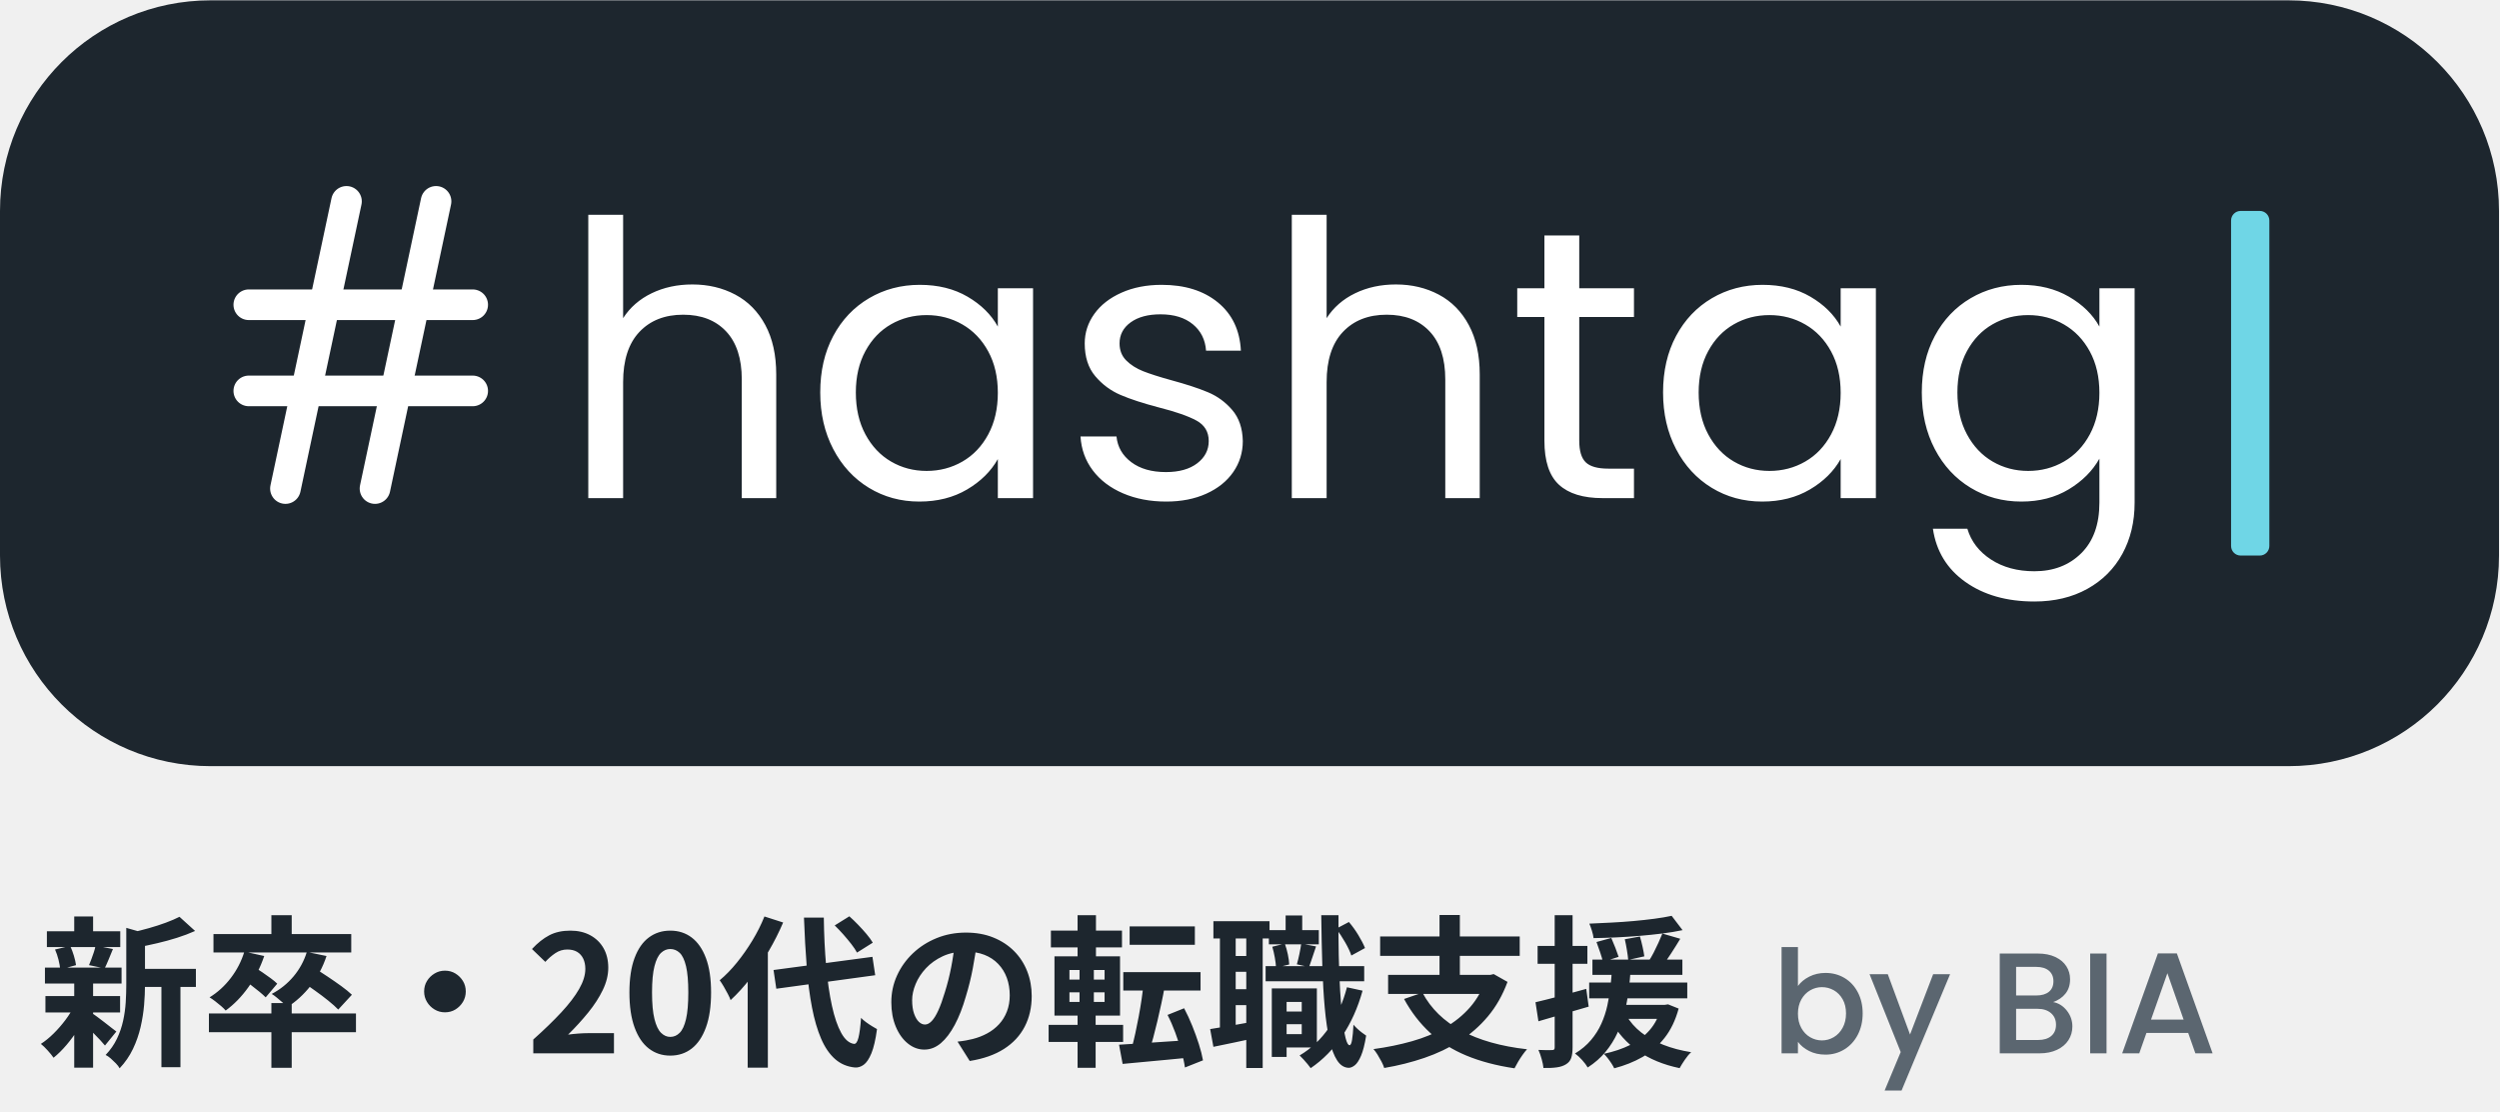
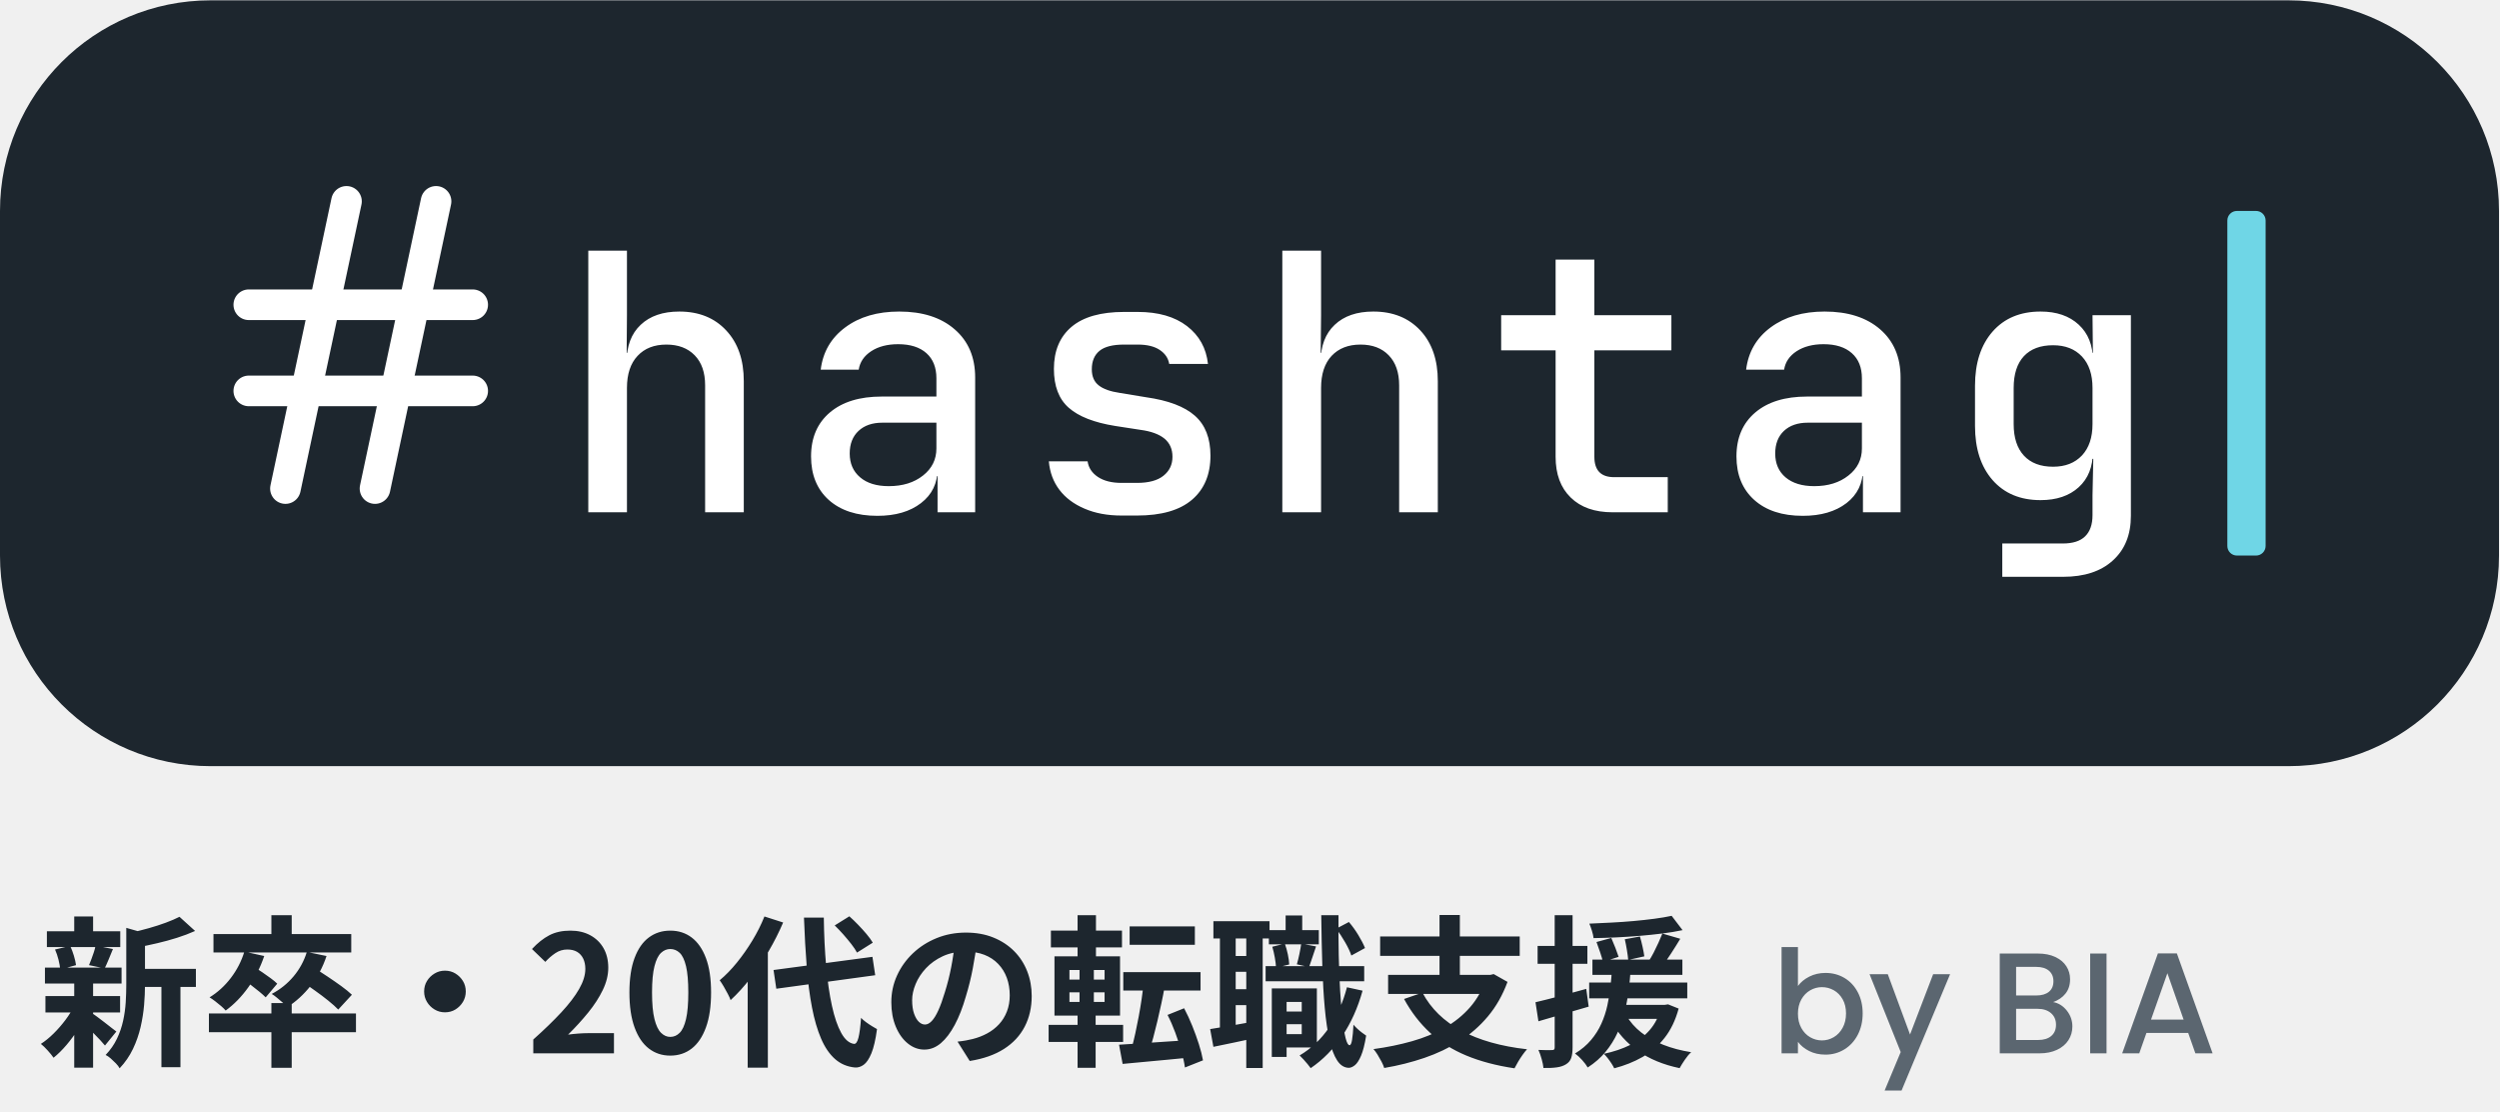
<svg xmlns="http://www.w3.org/2000/svg" viewBox="0 0 261.16 116.00" width="261" height="116" role="img" aria-label="#hashtag 新卒・20代の転職支援 by BIA">
  <style>.caret{animation:caret 1s step-end infinite}@keyframes caret{50%{opacity:0}}@media (prefers-reduced-motion:reduce){.caret{animation:none}}</style>
  <rect x="0" y="0" width="261.16" height="80" rx="22" fill="#1D262E" />
  <g stroke="#FFFFFF" stroke-width="3.2" stroke-linecap="round" fill="none">
    <line x1="36.21" y1="21.00" x2="29.83" y2="51.00" />
    <line x1="45.57" y1="21.00" x2="39.19" y2="51.00" />
    <line x1="26.00" y1="31.80" x2="49.40" y2="31.80" />
    <line x1="26.00" y1="40.80" x2="49.40" y2="40.80" />
  </g>
-   <path fill="#FFFFFF" d="M81.12 39.08V52.0H77.52V39.6Q77.52 36.32 75.88 34.58Q74.24 32.84 71.4 32.84Q68.52 32.84 66.82 34.64Q65.12 36.44 65.12 39.88V52.0H61.48V22.4H65.12V33.2Q66.2 31.52 68.1 30.6Q70.0 29.68 72.36 29.68Q74.84 29.68 76.84 30.74Q78.84 31.8 79.98 33.92Q81.12 36.04 81.12 39.08Z M96.12 29.72Q99.0 29.72 101.12 30.96Q103.24 32.2 104.28 34.08V30.08H107.96V52.0H104.28V47.92Q103.2 49.84 101.06 51.1Q98.92 52.36 96.08 52.36Q93.16 52.36 90.8 50.92Q88.44 49.48 87.08 46.88Q85.72 44.28 85.72 40.96Q85.72 37.6 87.08 35.06Q88.44 32.52 90.82 31.12Q93.2 29.72 96.12 29.72ZM96.84 32.88Q94.8 32.88 93.12 33.84Q91.44 34.8 90.44 36.64Q89.44 38.48 89.44 40.96Q89.44 43.48 90.44 45.34Q91.44 47.2 93.12 48.18Q94.8 49.16 96.84 49.16Q98.88 49.16 100.58 48.18Q102.28 47.2 103.28 45.34Q104.28 43.48 104.28 41.0Q104.28 38.52 103.28 36.68Q102.28 34.84 100.58 33.86Q98.88 32.88 96.84 32.88Z M112.92 45.56H116.68Q116.84 47.2 118.22 48.24Q119.6 49.28 121.84 49.28Q123.92 49.28 125.12 48.36Q126.32 47.44 126.32 46.04Q126.32 44.6 125.04 43.9Q123.76 43.2 121.08 42.52Q118.64 41.88 117.1 41.22Q115.56 40.56 114.46 39.26Q113.36 37.96 113.36 35.84Q113.36 34.16 114.36 32.76Q115.36 31.36 117.2 30.54Q119.04 29.72 121.4 29.72Q125.04 29.72 127.28 31.56Q129.52 33.4 129.68 36.6H126.04Q125.92 34.88 124.66 33.84Q123.4 32.8 121.28 32.8Q119.32 32.8 118.16 33.64Q117 34.48 117 35.84Q117 36.92 117.7 37.62Q118.4 38.32 119.46 38.74Q120.52 39.16 122.4 39.68Q124.76 40.32 126.24 40.94Q127.72 41.56 128.78 42.8Q129.84 44.04 129.88 46.04Q129.88 47.84 128.88 49.28Q127.88 50.72 126.06 51.54Q124.24 52.36 121.88 52.36Q119.36 52.36 117.36 51.5Q115.36 50.64 114.2 49.1Q113.04 47.56 112.92 45.56Z M154.64 39.08V52.0H151.04V39.6Q151.04 36.32 149.4 34.58Q147.76 32.84 144.92 32.84Q142.04 32.84 140.34 34.64Q138.64 36.44 138.64 39.88V52.0H135.0V22.4H138.64V33.2Q139.72 31.52 141.62 30.6Q143.52 29.68 145.88 29.68Q148.36 29.68 150.36 30.74Q152.36 31.8 153.5 33.92Q154.64 36.04 154.64 39.08Z M165.04 33.08V46.0Q165.04 47.6 165.72 48.26Q166.4 48.92 168.08 48.92H170.76V52.0H167.48Q164.44 52.0 162.92 50.6Q161.4 49.2 161.4 46.0V33.08H158.56V30.08H161.4V24.56H165.04V30.08H170.76V33.08Z M184.2 29.72Q187.08 29.72 189.2 30.96Q191.32 32.2 192.36 34.08V30.08H196.04V52.0H192.36V47.92Q191.28 49.84 189.14 51.1Q187 52.36 184.16 52.36Q181.24 52.36 178.88 50.92Q176.52 49.48 175.16 46.88Q173.8 44.28 173.8 40.96Q173.8 37.6 175.16 35.06Q176.52 32.52 178.9 31.12Q181.28 29.72 184.2 29.72ZM184.92 32.88Q182.88 32.88 181.2 33.84Q179.52 34.8 178.52 36.64Q177.52 38.48 177.52 40.96Q177.52 43.48 178.52 45.34Q179.52 47.2 181.2 48.18Q182.88 49.16 184.92 49.16Q186.96 49.16 188.66 48.18Q190.36 47.2 191.36 45.34Q192.36 43.48 192.36 41.0Q192.36 38.52 191.36 36.68Q190.36 34.84 188.66 33.86Q186.96 32.88 184.92 32.88Z M219.4 34.08V30.08H223.08V52.48Q223.08 55.48 221.8 57.82Q220.52 60.16 218.14 61.48Q215.76 62.8 212.6 62.8Q208.28 62.8 205.4 60.76Q202.52 58.72 202 55.2H205.6Q206.2 57.2 208.08 58.42Q209.96 59.64 212.6 59.64Q215.6 59.64 217.5 57.76Q219.4 55.88 219.4 52.48V47.88Q218.32 49.8 216.2 51.08Q214.08 52.36 211.24 52.36Q208.32 52.36 205.94 50.92Q203.56 49.48 202.2 46.88Q200.84 44.28 200.84 40.96Q200.84 37.6 202.2 35.06Q203.56 32.52 205.94 31.12Q208.32 29.72 211.24 29.72Q214.08 29.72 216.22 30.96Q218.36 32.2 219.4 34.08ZM211.96 32.88Q209.92 32.88 208.24 33.84Q206.56 34.8 205.56 36.64Q204.56 38.48 204.56 40.96Q204.56 43.48 205.56 45.34Q206.56 47.2 208.24 48.18Q209.92 49.16 211.96 49.16Q214 49.16 215.7 48.18Q217.4 47.2 218.4 45.34Q219.4 43.48 219.4 41.0Q219.4 38.52 218.4 36.68Q217.4 34.84 215.7 33.86Q214 32.88 211.96 32.88Z" />
-   <rect class="caret" x="233.16" y="22" width="4" height="36" rx="1" fill="#6FD6E6" />
+   <path fill="#FFFFFF" d="M61.48 53.48V26.15H65.52V32.89L65.49 36.82H66.46L65.49 37.75Q65.49 35.28 66.95 33.9Q68.41 32.51 70.99 32.51Q74.06 32.51 75.89 34.48Q77.73 36.44 77.73 39.78V53.48H73.69V40.22Q73.69 38.2 72.6 37.08Q71.51 35.96 69.64 35.96Q67.73 35.96 66.63 37.14Q65.52 38.32 65.52 40.49V53.48ZM91.69 53.85Q88.47 53.85 86.61 52.19Q84.76 50.52 84.76 47.64Q84.76 44.72 86.73 43.05Q88.69 41.39 92.14 41.39H97.86V39.48Q97.86 37.79 96.82 36.86Q95.77 35.92 93.86 35.92Q92.17 35.92 91.05 36.65Q89.93 37.38 89.74 38.58H85.77Q86.11 35.81 88.34 34.16Q90.56 32.51 93.97 32.51Q97.64 32.51 99.77 34.37Q101.91 36.22 101.91 39.4V53.48H97.98V49.7H97.3L97.98 48.95Q97.98 51.19 96.25 52.52Q94.53 53.85 91.69 53.85ZM92.88 50.75Q95.06 50.75 96.46 49.64Q97.86 48.54 97.86 46.81V44.12H92.21Q90.64 44.12 89.72 44.98Q88.8 45.84 88.8 47.34Q88.8 48.91 89.89 49.83Q90.97 50.75 92.88 50.75ZM117.21 53.82Q115 53.82 113.34 53.1Q111.67 52.39 110.72 51.14Q109.76 49.88 109.61 48.16H113.66Q113.81 49.17 114.74 49.79Q115.68 50.41 117.21 50.41H118.82Q120.66 50.41 121.59 49.66Q122.53 48.91 122.53 47.68Q122.53 46.48 121.69 45.78Q120.84 45.09 119.2 44.87L116.54 44.46Q113.24 43.93 111.69 42.56Q110.14 41.2 110.14 38.5Q110.14 35.66 111.99 34.1Q113.84 32.55 117.47 32.55H118.9Q122.12 32.55 124.05 34.03Q125.97 35.51 126.24 37.98H122.19Q122.04 37.08 121.2 36.52Q120.36 35.96 118.9 35.96H117.47Q115.71 35.96 114.91 36.61Q114.1 37.27 114.1 38.54Q114.1 39.66 114.82 40.22Q115.53 40.79 117.03 41.01L119.76 41.46Q123.24 41.95 124.87 43.39Q126.5 44.83 126.5 47.56Q126.5 50.52 124.57 52.17Q122.64 53.82 118.82 53.82ZM134.01 53.48V26.15H138.06V32.89L138.02 36.82H138.99L138.02 37.75Q138.02 35.28 139.48 33.9Q140.94 32.51 143.52 32.51Q146.59 32.51 148.43 34.48Q150.26 36.44 150.26 39.78V53.48H146.22V40.22Q146.22 38.2 145.13 37.08Q144.05 35.96 142.18 35.96Q140.27 35.96 139.16 37.14Q138.06 38.32 138.06 40.49V53.48ZM168.53 53.48Q165.72 53.48 164.15 51.94Q162.57 50.41 162.57 47.68V36.56H156.88V32.89H162.57V27.08H166.62V32.89H174.67V36.56H166.62V47.68Q166.62 49.81 168.68 49.81H174.29V53.48ZM188.4 53.85Q185.18 53.85 183.33 52.19Q181.47 50.52 181.47 47.64Q181.47 44.72 183.44 43.05Q185.4 41.39 188.85 41.39H194.58V39.48Q194.58 37.79 193.53 36.86Q192.48 35.92 190.57 35.92Q188.89 35.92 187.76 36.65Q186.64 37.38 186.45 38.58H182.48Q182.82 35.81 185.05 34.16Q187.28 32.51 190.68 32.51Q194.35 32.51 196.49 34.37Q198.62 36.22 198.62 39.4V53.48H194.69V49.7H194.02L194.69 48.95Q194.69 51.19 192.97 52.52Q191.24 53.85 188.4 53.85ZM189.6 50.75Q191.77 50.75 193.17 49.64Q194.58 48.54 194.58 46.81V44.12H188.92Q187.35 44.12 186.43 44.98Q185.52 45.84 185.52 47.34Q185.52 48.91 186.6 49.83Q187.69 50.75 189.6 50.75ZM209.25 60.22V56.74H215.57Q217.15 56.74 217.91 55.99Q218.68 55.24 218.68 53.78V51.72L218.76 47.9H217.89L218.72 47.15Q218.72 49.51 217.24 50.86Q215.76 52.21 213.25 52.21Q210.07 52.21 208.23 50.11Q206.4 48.01 206.4 44.46V40.26Q206.4 36.71 208.23 34.61Q210.07 32.51 213.25 32.51Q215.76 32.51 217.24 33.88Q218.72 35.25 218.72 37.6L217.89 36.82H218.72L218.68 32.89H222.69V53.85Q222.69 56.81 220.81 58.51Q218.94 60.22 215.61 60.22ZM214.56 48.72Q216.47 48.72 217.58 47.54Q218.68 46.36 218.68 44.27V40.49Q218.68 38.39 217.58 37.21Q216.47 36.03 214.56 36.03Q212.58 36.03 211.51 37.17Q210.44 38.32 210.44 40.49V44.27Q210.44 46.4 211.51 47.56Q212.58 48.72 214.56 48.72Z" />
+   <rect class="caret" x="232.77" y="22" width="4" height="36" rx="1" fill="#6FD6E6" />
  <path fill="#1D262E" d="M14.115 101.177H20.473V103.064H14.115ZM4.901 97.25H12.568V98.899H4.901ZM4.748 104.016H12.551V105.733H4.748ZM4.697 101.041H12.704V102.707H4.697ZM16.869 102.01H18.858V111.445H16.869ZM7.757 95.703H9.729V97.981H7.757ZM7.757 102.605H9.729V111.496H7.757ZM13.197 96.893 15.577 97.573Q15.56 97.794 15.152 97.862V102.86Q15.152 103.812 15.059 104.942Q14.965 106.073 14.693 107.255Q14.421 108.436 13.894 109.541Q13.367 110.646 12.5 111.564Q12.381 111.326 12.117 111.054Q11.854 110.782 11.573 110.535Q11.293 110.289 11.038 110.17Q11.786 109.388 12.22 108.478Q12.653 107.569 12.866 106.6Q13.078 105.631 13.138 104.671Q13.197 103.71 13.197 102.826ZM18.756 95.737 20.388 97.216Q19.521 97.607 18.501 97.93Q17.481 98.253 16.419 98.499Q15.356 98.746 14.37 98.933Q14.285 98.61 14.098 98.151Q13.911 97.692 13.724 97.386Q14.642 97.182 15.577 96.918Q16.512 96.655 17.337 96.349Q18.161 96.043 18.756 95.737ZM9.593 105.801Q9.78 105.903 10.146 106.175Q10.511 106.447 10.919 106.761Q11.327 107.076 11.659 107.339Q11.99 107.603 12.16 107.722L10.97 109.184Q10.766 108.946 10.452 108.597Q10.137 108.249 9.771 107.892Q9.406 107.535 9.066 107.212Q8.726 106.889 8.488 106.685ZM5.751 99.154 7.332 98.78Q7.553 99.239 7.723 99.809Q7.893 100.378 7.944 100.786L6.295 101.245Q6.261 100.82 6.117 100.233Q5.972 99.647 5.751 99.154ZM9.984 98.746 11.803 99.103Q11.565 99.681 11.344 100.216Q11.123 100.752 10.936 101.126L9.304 100.786Q9.423 100.497 9.559 100.14Q9.695 99.783 9.814 99.417Q9.933 99.052 9.984 98.746ZM7.774 105.002 9.202 105.546Q8.794 106.464 8.216 107.391Q7.638 108.317 6.958 109.116Q6.278 109.915 5.598 110.459Q5.377 110.136 4.986 109.703Q4.595 109.269 4.272 109.014Q4.935 108.589 5.598 107.934Q6.261 107.28 6.831 106.523Q7.4 105.767 7.774 105.002Z M28.361 104.747H30.486V111.513H28.361ZM21.833 105.835H37.201V107.79H21.833ZM28.361 95.567H30.486V98.304H28.361ZM22.309 97.539H36.708V99.46H22.309ZM25.539 99.375 27.613 99.834Q27.001 101.636 25.947 103.106Q24.893 104.577 23.584 105.529Q23.414 105.325 23.108 105.061Q22.802 104.798 22.479 104.552Q22.156 104.305 21.901 104.152Q23.176 103.37 24.128 102.12Q25.08 100.871 25.539 99.375ZM32.067 99.409 34.124 99.834Q33.546 101.585 32.458 102.953Q31.37 104.322 30.027 105.172Q29.857 104.968 29.559 104.713Q29.262 104.458 28.948 104.195Q28.633 103.931 28.395 103.795Q29.721 103.098 30.673 101.968Q31.625 100.837 32.067 99.409ZM25.42 102.299 26.576 101.007Q26.967 101.228 27.426 101.542Q27.885 101.857 28.302 102.163Q28.718 102.469 28.973 102.724L27.766 104.152Q27.511 103.897 27.111 103.566Q26.712 103.234 26.261 102.894Q25.811 102.554 25.42 102.299ZM31.557 102.486 32.9 101.126Q33.512 101.5 34.252 101.993Q34.991 102.486 35.671 102.979Q36.351 103.472 36.776 103.88L35.348 105.427Q34.957 105.019 34.303 104.492Q33.648 103.965 32.917 103.447Q32.186 102.928 31.557 102.486Z M46.5 101.364Q47.112 101.364 47.597 101.662Q48.081 101.959 48.379 102.444Q48.676 102.928 48.676 103.54Q48.676 104.135 48.379 104.628Q48.081 105.121 47.597 105.418Q47.112 105.716 46.5 105.716Q45.905 105.716 45.412 105.418Q44.919 105.121 44.621 104.628Q44.324 104.135 44.324 103.54Q44.324 102.928 44.621 102.444Q44.919 101.959 45.412 101.662Q45.905 101.364 46.5 101.364Z M55.731 110.0V108.555Q57.448 107.025 58.663 105.716Q59.879 104.407 60.525 103.276Q61.171 102.146 61.171 101.177Q61.171 100.565 60.95 100.106Q60.729 99.647 60.312 99.4Q59.896 99.154 59.284 99.154Q58.604 99.154 58.035 99.536Q57.465 99.919 56.989 100.446L55.595 99.103Q56.479 98.151 57.406 97.666Q58.332 97.182 59.607 97.182Q60.797 97.182 61.689 97.666Q62.582 98.151 63.075 99.018Q63.568 99.885 63.568 101.058Q63.568 102.197 62.998 103.379Q62.429 104.56 61.477 105.733Q60.525 106.906 59.369 108.045Q59.862 107.977 60.431 107.934Q61.001 107.892 61.443 107.892H64.163V110.0Z M70.045 110.238Q68.77 110.238 67.809 109.499Q66.849 108.759 66.314 107.288Q65.778 105.818 65.778 103.642Q65.778 101.483 66.314 100.047Q66.849 98.61 67.809 97.896Q68.77 97.182 70.045 97.182Q71.337 97.182 72.289 97.904Q73.241 98.627 73.776 100.055Q74.312 101.483 74.312 103.642Q74.312 105.818 73.776 107.288Q73.241 108.759 72.289 109.499Q71.337 110.238 70.045 110.238ZM70.045 108.283Q70.606 108.283 71.031 107.858Q71.456 107.433 71.694 106.421Q71.932 105.41 71.932 103.642Q71.932 101.891 71.694 100.897Q71.456 99.902 71.031 99.502Q70.606 99.103 70.045 99.103Q69.518 99.103 69.084 99.502Q68.651 99.902 68.396 100.897Q68.141 101.891 68.141 103.642Q68.141 105.41 68.396 106.421Q68.651 107.433 69.084 107.858Q69.518 108.283 70.045 108.283Z M80.84 101.296 91.176 99.919 91.465 101.84 81.129 103.251ZM87.232 96.638 88.762 95.686Q89.204 96.077 89.68 96.57Q90.156 97.063 90.564 97.547Q90.972 98.032 91.21 98.44L89.561 99.477Q89.357 99.086 88.966 98.584Q88.575 98.083 88.125 97.573Q87.674 97.063 87.232 96.638ZM79.888 95.703 81.843 96.332Q81.197 97.845 80.322 99.341Q79.446 100.837 78.434 102.146Q77.423 103.455 76.352 104.441Q76.267 104.186 76.063 103.795Q75.859 103.404 75.63 103.013Q75.4 102.622 75.213 102.367Q76.148 101.585 77.015 100.514Q77.882 99.443 78.63 98.21Q79.378 96.978 79.888 95.703ZM78.137 100.582 80.211 98.491 80.245 98.525V111.496H78.137ZM84.019 95.822H86.093Q86.127 98.542 86.34 100.897Q86.552 103.251 86.943 105.036Q87.334 106.821 87.912 107.867Q88.49 108.912 89.255 109.014Q89.544 109.031 89.714 108.368Q89.884 107.705 89.986 106.294Q90.173 106.498 90.496 106.736Q90.819 106.974 91.142 107.169Q91.465 107.365 91.652 107.467Q91.431 109.116 91.066 110.0Q90.7 110.884 90.258 111.198Q89.816 111.513 89.34 111.479Q88.133 111.36 87.266 110.595Q86.399 109.83 85.812 108.47Q85.226 107.11 84.861 105.223Q84.495 103.336 84.308 100.965Q84.121 98.593 84.019 95.822Z M102.107 98.355Q101.937 99.647 101.665 101.109Q101.393 102.571 100.934 104.067Q100.441 105.784 99.778 107.025Q99.115 108.266 98.325 108.938Q97.534 109.609 96.599 109.609Q95.664 109.609 94.874 108.971Q94.083 108.334 93.615 107.212Q93.148 106.09 93.148 104.662Q93.148 103.183 93.743 101.874Q94.338 100.565 95.401 99.553Q96.463 98.542 97.883 97.964Q99.302 97.386 100.951 97.386Q102.532 97.386 103.799 97.896Q105.065 98.406 105.966 99.307Q106.867 100.208 107.343 101.415Q107.819 102.622 107.819 104.016Q107.819 105.801 107.088 107.212Q106.357 108.623 104.921 109.541Q103.484 110.459 101.342 110.799L100.067 108.776Q100.56 108.725 100.934 108.657Q101.308 108.589 101.648 108.504Q102.464 108.3 103.169 107.917Q103.875 107.535 104.402 106.965Q104.929 106.396 105.227 105.631Q105.524 104.866 105.524 103.948Q105.524 102.945 105.218 102.112Q104.912 101.279 104.317 100.659Q103.722 100.038 102.872 99.707Q102.022 99.375 100.917 99.375Q99.557 99.375 98.52 99.859Q97.483 100.344 96.769 101.109Q96.055 101.874 95.69 102.758Q95.324 103.642 95.324 104.441Q95.324 105.291 95.528 105.861Q95.732 106.43 96.029 106.71Q96.327 106.991 96.667 106.991Q97.024 106.991 97.373 106.626Q97.721 106.26 98.061 105.512Q98.401 104.764 98.741 103.625Q99.132 102.401 99.404 101.007Q99.676 99.613 99.795 98.287Z M118.053 96.74H124.87V98.661H118.053ZM117.39 101.517H125.465V103.438H117.39ZM119.515 102.588 121.725 102.962Q121.572 103.863 121.368 104.798Q121.164 105.733 120.952 106.642Q120.739 107.552 120.518 108.368Q120.297 109.184 120.093 109.83L118.274 109.439Q118.461 108.759 118.648 107.909Q118.835 107.059 119.005 106.141Q119.175 105.223 119.311 104.305Q119.447 103.387 119.515 102.588ZM116.948 109.099Q117.9 109.048 119.124 108.963Q120.348 108.878 121.733 108.785Q123.119 108.691 124.479 108.606L124.496 110.425Q123.238 110.544 121.954 110.672Q120.671 110.799 119.498 110.901Q118.325 111.003 117.322 111.105ZM122.014 105.988 123.748 105.291Q124.207 106.158 124.598 107.127Q124.989 108.096 125.287 109.031Q125.584 109.966 125.72 110.731L123.833 111.479Q123.731 110.731 123.459 109.779Q123.187 108.827 122.822 107.832Q122.456 106.838 122.014 105.988ZM109.825 97.182H117.254V98.933H109.825ZM109.587 107.025H117.373V108.81H109.587ZM112.613 95.567H114.534V100.548H112.613ZM112.817 100.548H114.313V105.274H114.5V111.513H112.613V105.274H112.817ZM111.763 103.625V104.628H115.435V103.625ZM111.763 101.296V102.299H115.435V101.296ZM110.199 99.868H117.05V106.056H110.199Z M133.676 105.631H136.736V106.957H133.676ZM132.605 97.131H137.824V98.61H132.605ZM132.265 100.888H142.567V102.469H132.265ZM134.101 103.217H137.62V109.388H134.101V107.994H136.039V104.628H134.101ZM132.911 103.217H134.458V110.374H132.911ZM134.356 95.601H136.09V98.134H134.356ZM140.765 103.098 142.397 103.455Q141.649 106.141 140.272 108.19Q138.895 110.238 136.974 111.547Q136.872 111.394 136.66 111.139Q136.447 110.884 136.218 110.629Q135.988 110.374 135.818 110.221Q137.654 109.133 138.904 107.297Q140.153 105.461 140.765 103.098ZM132.962 98.865 134.271 98.542Q134.458 99.052 134.585 99.655Q134.713 100.259 134.73 100.718L133.353 101.058Q133.336 100.616 133.226 99.995Q133.115 99.375 132.962 98.865ZM139.643 96.978 140.969 96.281Q141.496 96.893 141.955 97.65Q142.414 98.406 142.652 99.001L141.224 99.783Q141.037 99.205 140.578 98.406Q140.119 97.607 139.643 96.978ZM135.988 98.542 137.535 98.831Q137.331 99.426 137.144 99.995Q136.957 100.565 136.804 100.99L135.529 100.701Q135.665 100.242 135.793 99.63Q135.92 99.018 135.988 98.542ZM126.808 96.196H132.673V97.998H126.808ZM128.287 99.834H131.262V101.483H128.287ZM128.287 103.302H131.262V104.968H128.287ZM127.488 97.165H129.137V107.841H127.488ZM130.242 97.165H131.959V111.53H130.242ZM126.468 107.467Q127.386 107.331 128.635 107.11Q129.885 106.889 131.194 106.651L131.33 108.368Q130.157 108.623 128.984 108.87Q127.811 109.116 126.808 109.32ZM138.079 95.567H139.881Q139.864 97.726 139.906 99.732Q139.949 101.738 140.051 103.447Q140.153 105.155 140.298 106.43Q140.442 107.705 140.629 108.428Q140.816 109.15 141.037 109.15Q141.207 109.15 141.3 108.589Q141.394 108.028 141.445 107.008Q141.598 107.195 141.853 107.433Q142.108 107.671 142.363 107.858Q142.618 108.045 142.771 108.147Q142.55 109.524 142.236 110.255Q141.921 110.986 141.581 111.25Q141.241 111.513 140.952 111.513Q140.238 111.496 139.745 110.748Q139.252 110.0 138.938 108.606Q138.623 107.212 138.445 105.249Q138.266 103.285 138.19 100.837Q138.113 98.389 138.079 95.567Z M148.653 103.659Q149.979 106.158 152.733 107.637Q155.487 109.116 159.584 109.575Q159.363 109.813 159.117 110.162Q158.87 110.51 158.649 110.884Q158.428 111.258 158.275 111.564Q155.419 111.139 153.235 110.23Q151.05 109.32 149.452 107.85Q147.854 106.379 146.732 104.322ZM145.066 101.806H155.963V103.795H145.066ZM144.233 97.794H158.819V99.817H144.233ZM150.438 95.55H152.563V102.707H150.438ZM155.317 101.806H155.742L156.099 101.721L157.544 102.537Q156.779 104.611 155.495 106.141Q154.212 107.671 152.529 108.734Q150.846 109.796 148.857 110.476Q146.868 111.156 144.658 111.53Q144.573 111.241 144.377 110.867Q144.182 110.493 143.961 110.136Q143.74 109.779 143.536 109.558Q145.678 109.269 147.565 108.733Q149.452 108.198 150.99 107.322Q152.529 106.447 153.634 105.18Q154.739 103.914 155.317 102.163Z M166.418 100.208H175.819V101.806H166.418ZM166.078 102.605H176.329V104.254H166.078ZM168.288 104.934H174.017V106.396H168.288ZM166.843 98.372 168.39 97.947Q168.594 98.406 168.815 98.976Q169.036 99.545 169.155 99.919L167.523 100.446Q167.421 100.038 167.226 99.451Q167.03 98.865 166.843 98.372ZM169.801 98.083 171.382 97.794Q171.535 98.304 171.662 98.891Q171.79 99.477 171.841 99.868L170.158 100.242Q170.124 99.834 170.022 99.214Q169.92 98.593 169.801 98.083ZM174.697 95.635 175.836 97.131Q174.884 97.335 173.737 97.48Q172.589 97.624 171.365 97.726Q170.141 97.828 168.909 97.888Q167.676 97.947 166.537 97.964Q166.503 97.641 166.367 97.199Q166.231 96.757 166.095 96.451Q167.217 96.4 168.399 96.341Q169.58 96.281 170.719 96.179Q171.858 96.077 172.887 95.941Q173.915 95.805 174.697 95.635ZM169.971 106.056Q170.549 107.059 171.526 107.824Q172.504 108.589 173.822 109.108Q175.139 109.626 176.737 109.881Q176.414 110.17 176.074 110.672Q175.734 111.173 175.53 111.547Q172.997 111.02 171.195 109.762Q169.393 108.504 168.322 106.549ZM173.728 97.488 175.598 98.032Q175.139 98.797 174.629 99.579Q174.119 100.361 173.711 100.888L172.283 100.395Q172.555 99.987 172.819 99.477Q173.082 98.967 173.32 98.44Q173.558 97.913 173.728 97.488ZM173.609 104.934H173.983L174.323 104.883L175.428 105.325Q174.935 107.144 173.958 108.385Q172.98 109.626 171.654 110.382Q170.328 111.139 168.696 111.564Q168.594 111.343 168.407 111.054Q168.22 110.765 167.999 110.484Q167.778 110.204 167.608 110.051Q169.138 109.728 170.345 109.133Q171.552 108.538 172.394 107.578Q173.235 106.617 173.609 105.189ZM168.458 101.228H170.413Q170.345 102.299 170.201 103.438Q170.056 104.577 169.784 105.699Q169.512 106.821 169.028 107.875Q168.543 108.929 167.786 109.847Q167.03 110.765 165.925 111.479Q165.721 111.122 165.347 110.706Q164.973 110.289 164.599 110.017Q165.602 109.405 166.274 108.606Q166.945 107.807 167.353 106.898Q167.761 105.988 167.974 105.019Q168.186 104.05 168.297 103.081Q168.407 102.112 168.458 101.228ZM160.468 104.662Q161.488 104.424 162.907 104.05Q164.327 103.676 165.772 103.268L166.027 105.121Q164.684 105.512 163.307 105.912Q161.93 106.311 160.774 106.651ZM160.689 98.78H165.891V100.65H160.689ZM162.474 95.567H164.344V109.371Q164.344 110.068 164.2 110.484Q164.055 110.901 163.664 111.139Q163.29 111.377 162.721 111.462Q162.151 111.547 161.301 111.53Q161.267 111.156 161.114 110.603Q160.961 110.051 160.774 109.643Q161.25 109.66 161.649 109.668Q162.049 109.677 162.202 109.66Q162.355 109.66 162.414 109.6Q162.474 109.541 162.474 109.371Z" />
  <path fill="#5B6670" d="M190.775 101.6Q191.87 101.6 192.755 102.125Q193.64 102.65 194.15 103.618Q194.66 104.585 194.66 105.83Q194.66 107.075 194.15 108.058Q193.64 109.04 192.748 109.588Q191.855 110.135 190.775 110.135Q189.815 110.135 189.072 109.76Q188.33 109.385 187.895 108.8V110.0H186.185V98.9H187.895V102.965Q188.33 102.365 189.088 101.982Q189.845 101.6 190.775 101.6ZM190.4 103.085Q189.755 103.085 189.178 103.415Q188.6 103.745 188.248 104.375Q187.895 105.005 187.895 105.86Q187.895 106.715 188.248 107.352Q188.6 107.99 189.178 108.32Q189.755 108.65 190.4 108.65Q191.06 108.65 191.637 108.312Q192.215 107.975 192.567 107.33Q192.92 106.685 192.92 105.83Q192.92 104.975 192.567 104.352Q192.215 103.73 191.637 103.407Q191.06 103.085 190.4 103.085Z M203.795 101.735 198.725 113.885H196.955L198.635 109.865L195.38 101.735H197.285L199.61 108.035L202.025 101.735Z  M216.575 107.195Q216.575 107.99 216.162 108.627Q215.75 109.265 214.97 109.632Q214.19 110.0 213.155 110.0H208.985V99.575H212.96Q214.025 99.575 214.79 99.935Q215.555 100.295 215.945 100.903Q216.335 101.51 216.335 102.26Q216.335 103.16 215.855 103.76Q215.375 104.36 214.565 104.645Q215.405 104.795 215.99 105.53Q216.575 106.265 216.575 107.195ZM210.695 103.955H212.81Q213.65 103.955 214.122 103.572Q214.595 103.19 214.595 102.47Q214.595 101.765 214.122 101.368Q213.65 100.97 212.81 100.97H210.695ZM214.865 107.015Q214.865 106.25 214.34 105.8Q213.815 105.35 212.945 105.35H210.695V108.605H213.005Q213.875 108.605 214.37 108.185Q214.865 107.765 214.865 107.015Z M220.145 99.575V110.0H218.435V99.575Z M228.68 107.87H224.315L223.565 110.0H221.78L225.515 99.56H227.495L231.23 110.0H229.43ZM228.2 106.475 226.505 101.63 224.795 106.475Z" />
</svg>
